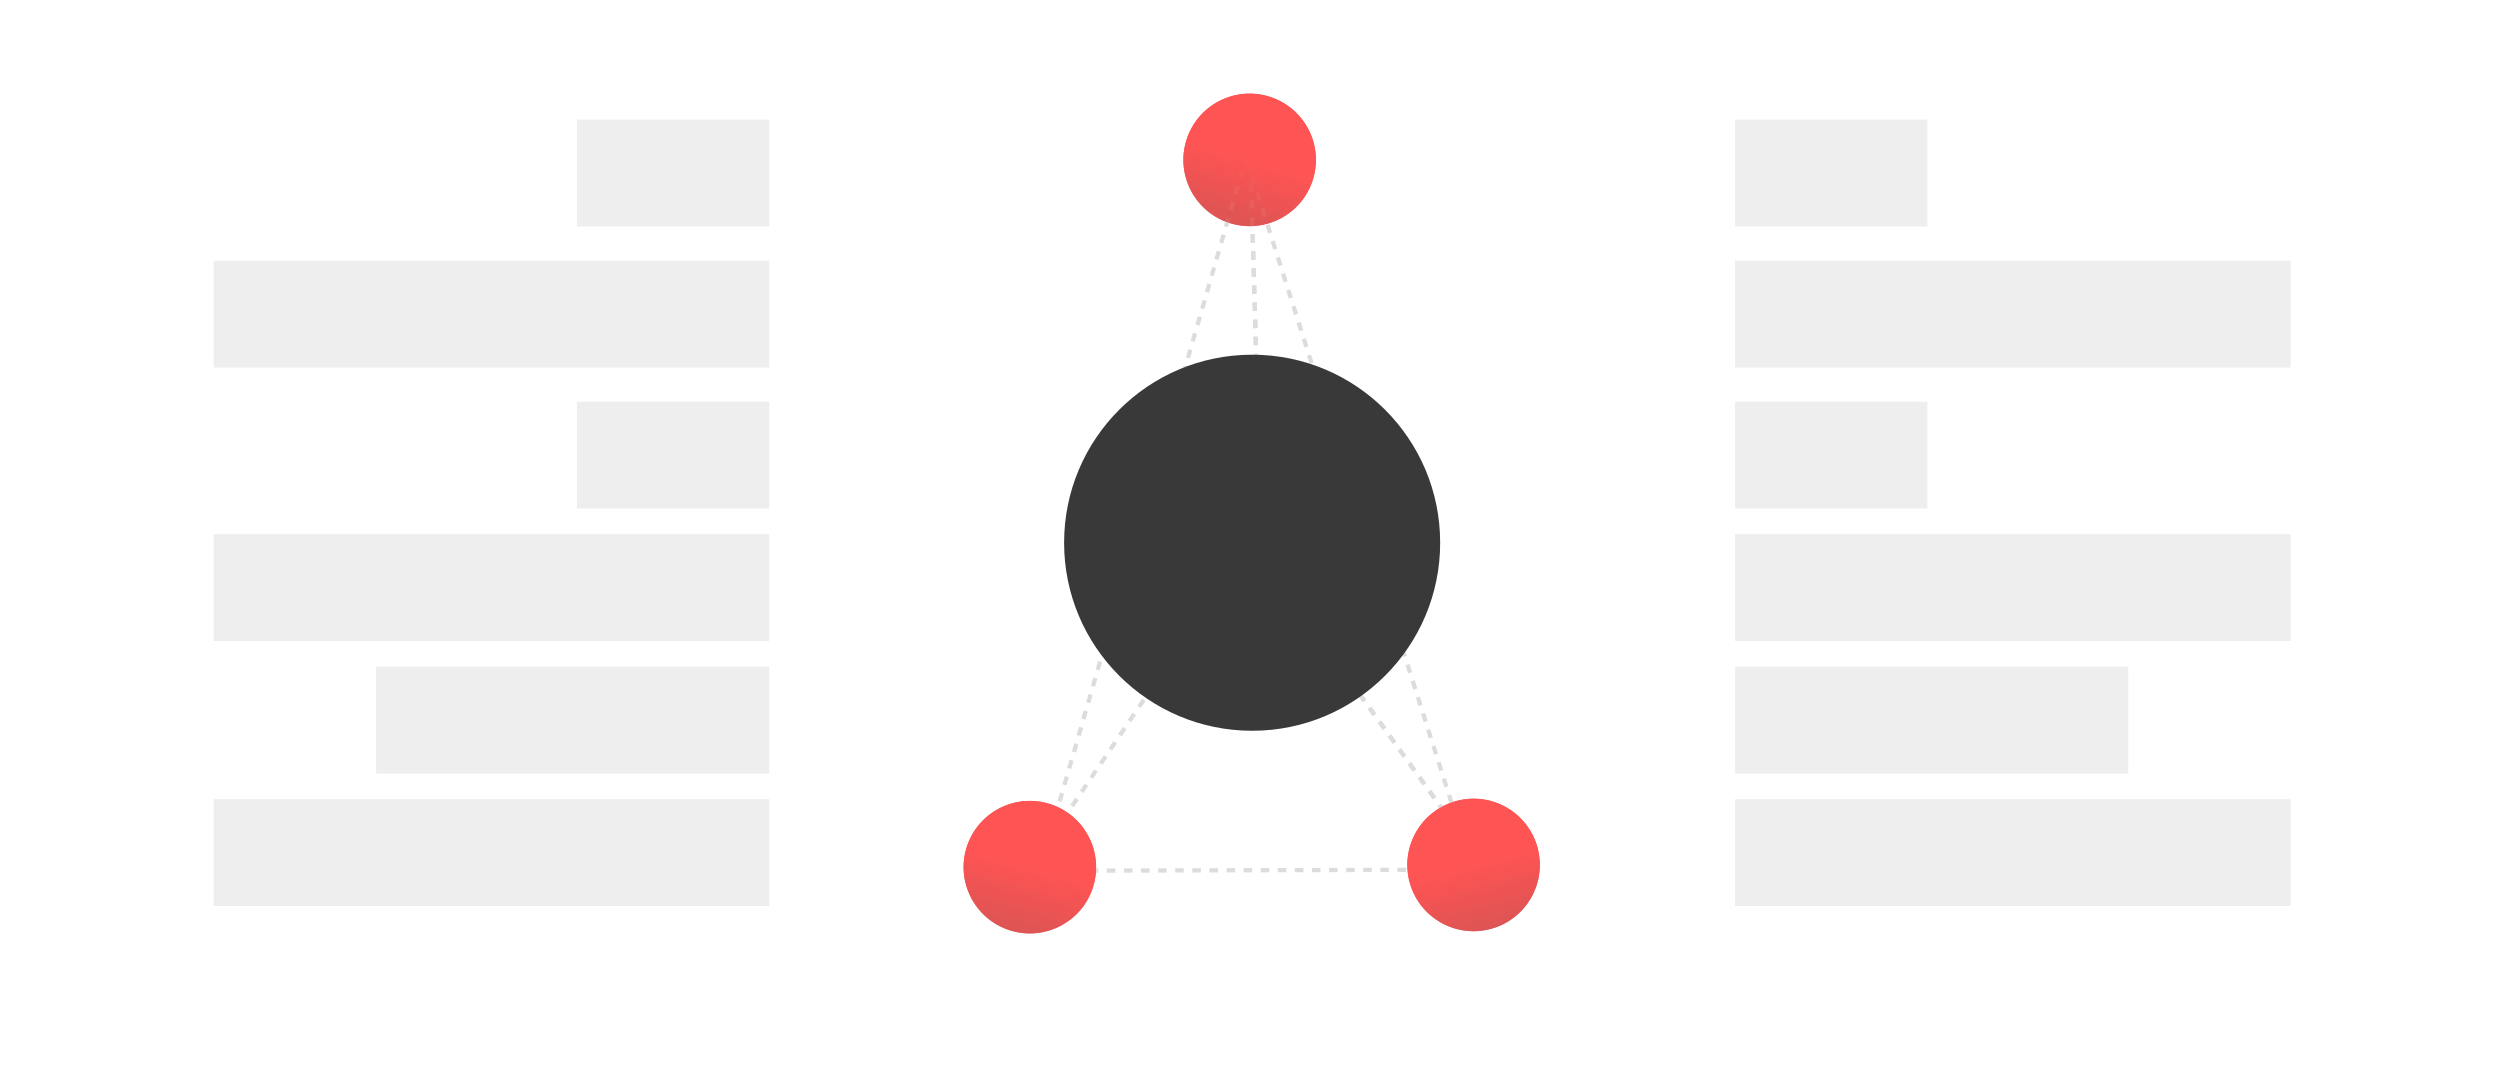
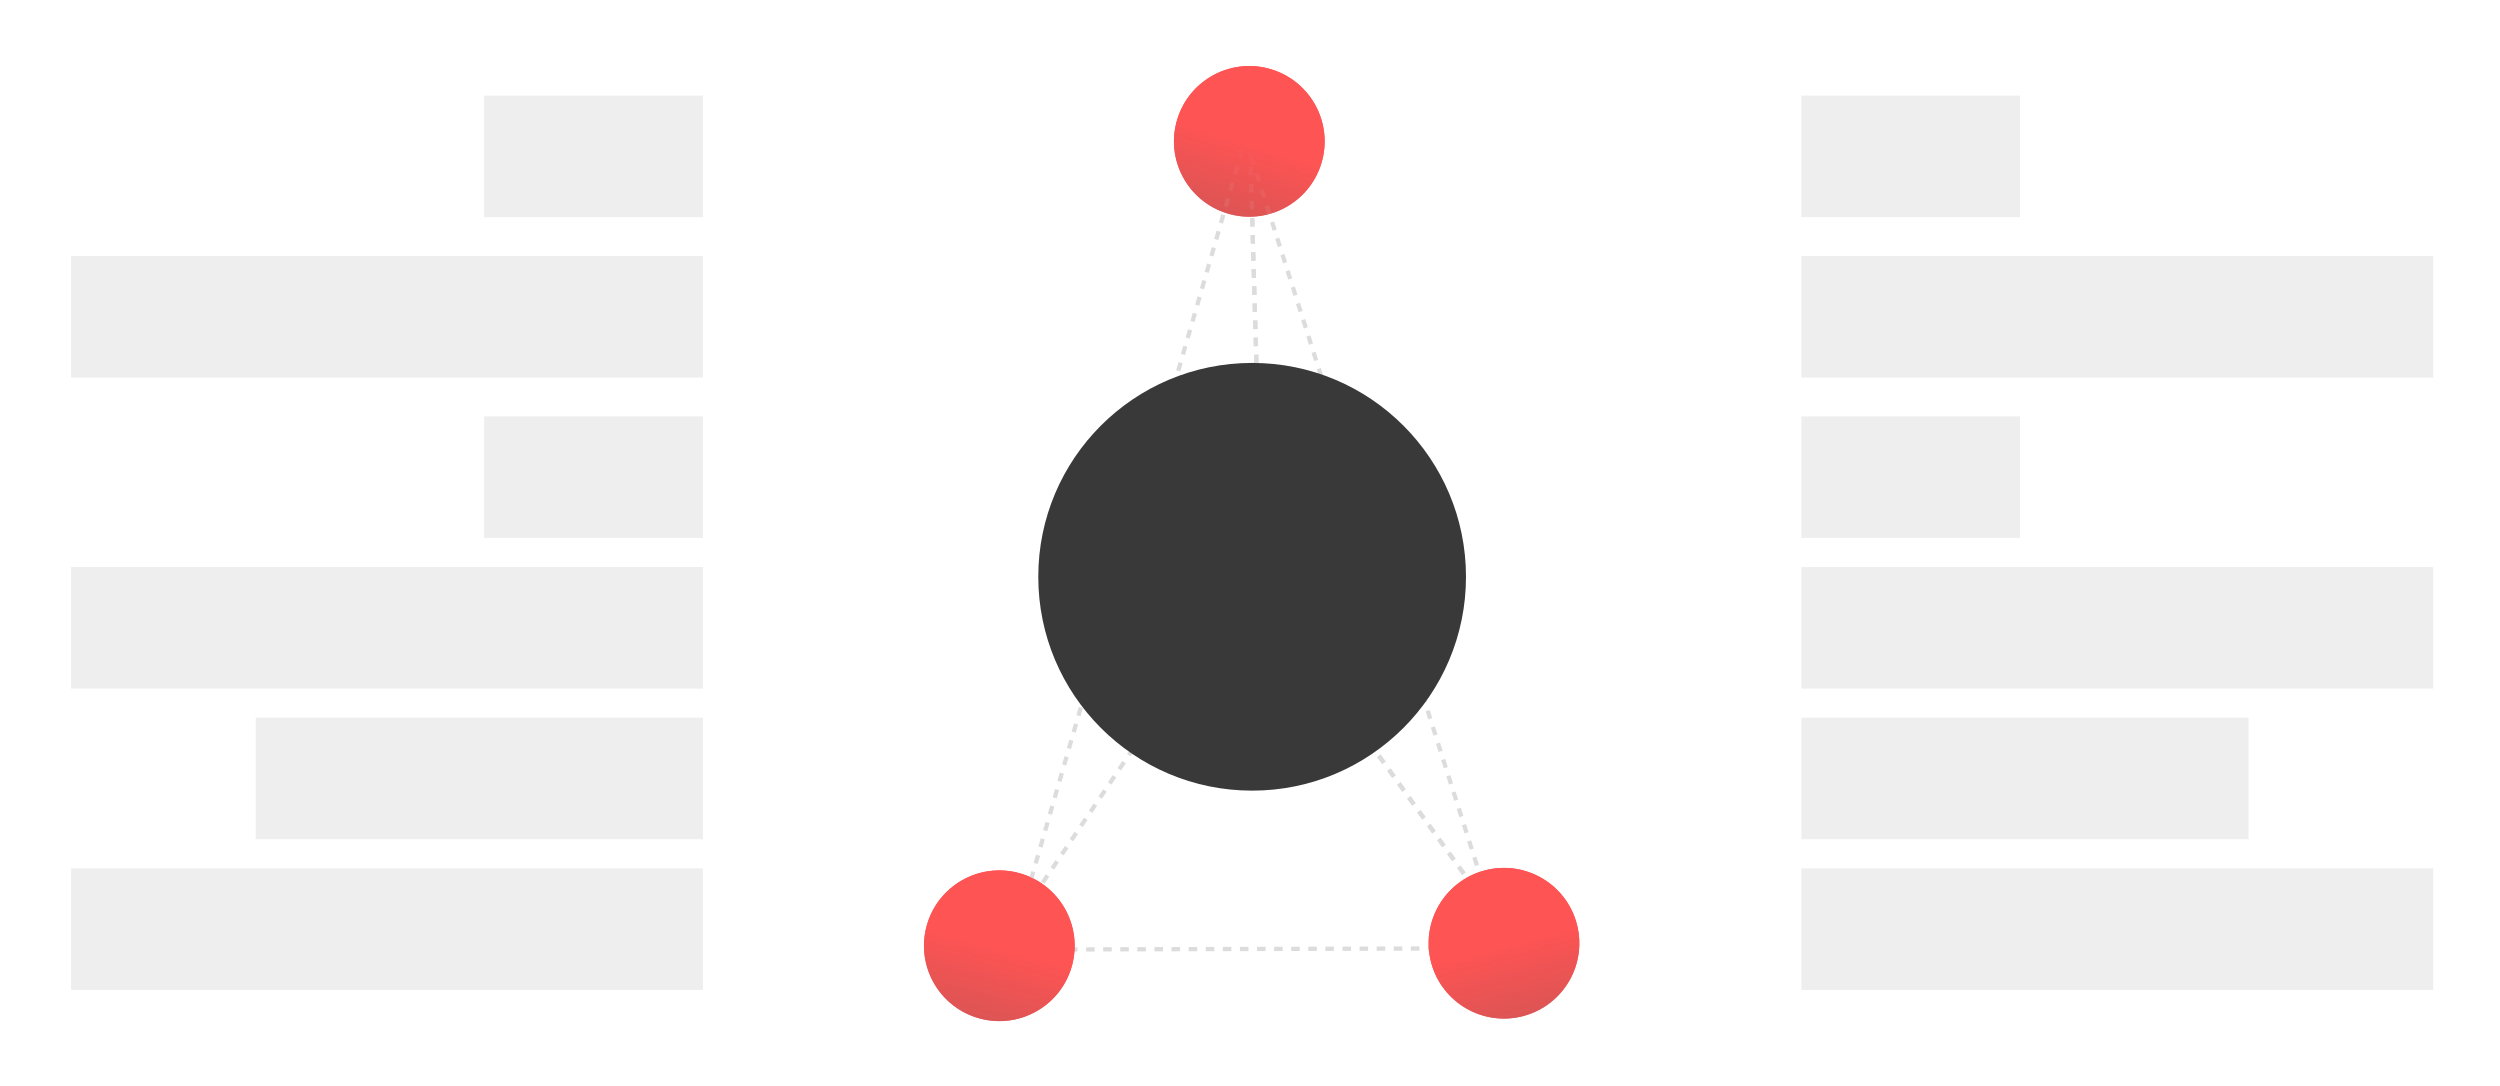
<svg xmlns="http://www.w3.org/2000/svg" width="585" height="254" viewBox="0 0 585 254" fill="none">
-   <line y1="-0.5" x2="92.027" y2="-0.5" transform="matrix(-0.0293204 -0.99957 -0.99957 0.0293204 294.786 128.777)" stroke="#DCDCDC" stroke-dasharray="2 2" />
-   <circle r="15.5" transform="matrix(-0.954525 -0.298132 -0.298132 0.954525 292.416 37.4162)" fill="url(#paint0_linear)" />
-   <line x1="292.406" y1="126.708" x2="346.798" y2="202.202" stroke="#DCDCDC" stroke-dasharray="2 2" />
-   <line x1="292.281" y1="127.28" x2="240.786" y2="203.551" stroke="#DCDCDC" stroke-dasharray="2 2" />
-   <line x1="345.001" y1="203.5" x2="240.372" y2="203.771" stroke="#DCDCDC" stroke-dasharray="2 2" />
-   <circle r="15.5" transform="matrix(-0.965926 -0.258819 -0.258819 0.965926 240.984 202.917)" fill="url(#paint1_linear)" />
-   <circle r="15.5" transform="matrix(-0.965926 0.258819 0.258819 0.965926 344.815 202.4)" fill="url(#paint2_linear)" />
-   <line y1="-0.5" x2="92.027" y2="-0.5" transform="matrix(-0.0293204 -0.99957 -0.99957 0.0293204 294.786 128.777)" stroke="#DCDCDC" stroke-dasharray="2 2" />
-   <line x1="243.52" y1="202.861" x2="291.608" y2="36.651" stroke="#DCDCDC" stroke-dasharray="2 2" />
-   <line x1="344.524" y1="203.152" x2="291.612" y2="36.941" stroke="#DCDCDC" stroke-dasharray="2 2" />
-   <circle r="11" transform="matrix(-1 0 0 1 293 127)" fill="#393939" />
-   <line x1="292.406" y1="126.708" x2="346.798" y2="202.202" stroke="#DCDCDC" stroke-dasharray="2 2" />
-   <circle r="15.5" transform="matrix(-0.954525 -0.298132 -0.298132 0.954525 292.416 37.4162)" fill="url(#paint3_linear)" />
-   <circle r="15.5" transform="matrix(-0.965926 -0.258819 -0.258819 0.965926 240.984 202.917)" fill="url(#paint4_linear)" />
-   <circle r="15.5" transform="matrix(-0.965926 0.258819 0.258819 0.965926 344.815 202.4)" fill="url(#paint5_linear)" />
-   <circle r="44" transform="matrix(-1 0 0 1 293 127)" fill="#393939" />
-   <rect x="50" y="187" width="130" height="25" fill="#EEEEEE" />
-   <rect x="88" y="156" width="92" height="25" fill="#EEEEEE" />
-   <rect x="50" y="125" width="130" height="25" fill="#EEEEEE" />
-   <rect x="50" y="61" width="130" height="25" fill="#EEEEEE" />
-   <rect x="135" y="94" width="45" height="25" fill="#EEEEEE" />
-   <rect x="135" y="28" width="45" height="25" fill="#EEEEEE" />
-   <rect width="130" height="25" transform="matrix(-1 0 0 1 536 187)" fill="#EEEEEE" />
-   <rect width="92" height="25" transform="matrix(-1 0 0 1 498 156)" fill="#EEEEEE" />
-   <rect width="130" height="25" transform="matrix(-1 0 0 1 536 125)" fill="#EEEEEE" />
-   <rect width="130" height="25" transform="matrix(-1 0 0 1 536 61)" fill="#EEEEEE" />
-   <rect width="45" height="25" transform="matrix(-1 0 0 1 451 94)" fill="#EEEEEE" />
-   <rect width="45" height="25" transform="matrix(-1 0 0 1 451 28)" fill="#EEEEEE" />
+   <line y1="-0.5" x2="104.664" y2="-0.5" transform="matrix(-0.0293204 -0.99957 -0.99957 0.0293204 295.032 136.99)" stroke="#DCDCDC" stroke-dasharray="2 2" />
+   <circle r="17.628" transform="matrix(-0.954525 -0.298132 -0.298132 0.954525 292.336 33.0824)" fill="url(#paint0_linear)" />
+   <line x1="292.268" y1="134.676" x2="354.13" y2="220.537" stroke="#DCDCDC" stroke-dasharray="2 2" />
+   <line x1="292.125" y1="135.248" x2="233.559" y2="221.992" stroke="#DCDCDC" stroke-dasharray="2 2" />
+   <line x1="352.142" y1="221.905" x2="233.145" y2="222.213" stroke="#DCDCDC" stroke-dasharray="2 2" />
+   <circle r="17.628" transform="matrix(-0.965926 -0.258819 -0.258819 0.965926 233.841 221.31)" fill="url(#paint1_linear)" />
+   <circle r="17.628" transform="matrix(-0.965926 0.258819 0.258819 0.965926 351.93 220.722)" fill="url(#paint2_linear)" />
+   <line y1="-0.5" x2="104.664" y2="-0.5" transform="matrix(-0.0293204 -0.99957 -0.99957 0.0293204 295.032 136.99)" stroke="#DCDCDC" stroke-dasharray="2 2" />
+   <line x1="236.791" y1="221.266" x2="291.482" y2="32.231" stroke="#DCDCDC" stroke-dasharray="2 2" />
+   <line x1="351.664" y1="221.556" x2="291.486" y2="32.522" stroke="#DCDCDC" stroke-dasharray="2 2" />
+   <circle r="12.511" transform="matrix(-1 0 0 1 293 134.968)" fill="#393939" />
+   <line x1="292.268" y1="134.676" x2="354.13" y2="220.537" stroke="#DCDCDC" stroke-dasharray="2 2" />
+   <circle r="17.628" transform="matrix(-0.954525 -0.298132 -0.298132 0.954525 292.336 33.0824)" fill="url(#paint3_linear)" />
+   <circle r="17.628" transform="matrix(-0.965926 -0.258819 -0.258819 0.965926 233.841 221.31)" fill="url(#paint4_linear)" />
+   <circle r="17.628" transform="matrix(-0.965926 0.258819 0.258819 0.965926 351.93 220.722)" fill="url(#paint5_linear)" />
+   <circle r="50.042" transform="matrix(-1 0 0 1 293 134.968)" fill="#393939" />
+   <rect x="16.631" y="203.207" width="147.852" height="28.433" fill="#EEEEEE" />
+   <rect x="59.849" y="167.95" width="104.634" height="28.433" fill="#EEEEEE" />
+   <rect x="16.631" y="132.693" width="147.852" height="28.433" fill="#EEEEEE" />
+   <rect x="16.631" y="59.905" width="147.852" height="28.433" fill="#EEEEEE" />
+   <rect x="113.303" y="97.436" width="51.179" height="28.433" fill="#EEEEEE" />
+   <rect x="113.303" y="22.373" width="51.179" height="28.433" fill="#EEEEEE" />
+   <rect width="147.852" height="28.433" transform="matrix(-1 0 0 1 569.369 203.207)" fill="#EEEEEE" />
+   <rect width="104.634" height="28.433" transform="matrix(-1 0 0 1 526.151 167.95)" fill="#EEEEEE" />
+   <rect width="147.852" height="28.433" transform="matrix(-1 0 0 1 569.369 132.693)" fill="#EEEEEE" />
+   <rect width="147.852" height="28.433" transform="matrix(-1 0 0 1 569.369 59.9048)" fill="#EEEEEE" />
+   <rect width="51.179" height="28.433" transform="matrix(-1 0 0 1 472.697 97.4364)" fill="#EEEEEE" />
+   <rect width="51.179" height="28.433" transform="matrix(-1 0 0 1 472.697 22.3732)" fill="#EEEEEE" />
  <defs>
-     <linearGradient id="paint0_linear" x1="15.5" y1="0" x2="15.5" y2="31" gradientUnits="userSpaceOnUse">
+     <linearGradient id="paint0_linear" x1="17.628" y1="0" x2="17.628" y2="35.257" gradientUnits="userSpaceOnUse">
      <stop stop-color="#FF5454" />
      <stop offset="1" stop-color="#BA4F4F" stop-opacity="0.74" />
    </linearGradient>
-     <linearGradient id="paint1_linear" x1="15.5" y1="0" x2="15.5" y2="31" gradientUnits="userSpaceOnUse">
+     <linearGradient id="paint1_linear" x1="17.628" y1="0" x2="17.628" y2="35.257" gradientUnits="userSpaceOnUse">
      <stop stop-color="#FF5454" />
      <stop offset="1" stop-color="#BA4F4F" stop-opacity="0.74" />
    </linearGradient>
-     <linearGradient id="paint2_linear" x1="15.5" y1="0" x2="15.5" y2="31" gradientUnits="userSpaceOnUse">
+     <linearGradient id="paint2_linear" x1="17.628" y1="0" x2="17.628" y2="35.257" gradientUnits="userSpaceOnUse">
      <stop stop-color="#FF5454" />
      <stop offset="1" stop-color="#BA4F4F" stop-opacity="0.74" />
    </linearGradient>
-     <linearGradient id="paint3_linear" x1="15.5" y1="0" x2="15.5" y2="31" gradientUnits="userSpaceOnUse">
+     <linearGradient id="paint3_linear" x1="17.628" y1="0" x2="17.628" y2="35.257" gradientUnits="userSpaceOnUse">
      <stop stop-color="#FF5454" />
      <stop offset="1" stop-color="#BA4F4F" stop-opacity="0.74" />
    </linearGradient>
-     <linearGradient id="paint4_linear" x1="15.5" y1="0" x2="15.5" y2="31" gradientUnits="userSpaceOnUse">
+     <linearGradient id="paint4_linear" x1="17.628" y1="0" x2="17.628" y2="35.257" gradientUnits="userSpaceOnUse">
      <stop stop-color="#FF5454" />
      <stop offset="1" stop-color="#BA4F4F" stop-opacity="0.74" />
    </linearGradient>
-     <linearGradient id="paint5_linear" x1="15.5" y1="0" x2="15.5" y2="31" gradientUnits="userSpaceOnUse">
+     <linearGradient id="paint5_linear" x1="17.628" y1="0" x2="17.628" y2="35.257" gradientUnits="userSpaceOnUse">
      <stop stop-color="#FF5454" />
      <stop offset="1" stop-color="#BA4F4F" stop-opacity="0.74" />
    </linearGradient>
  </defs>
</svg>
